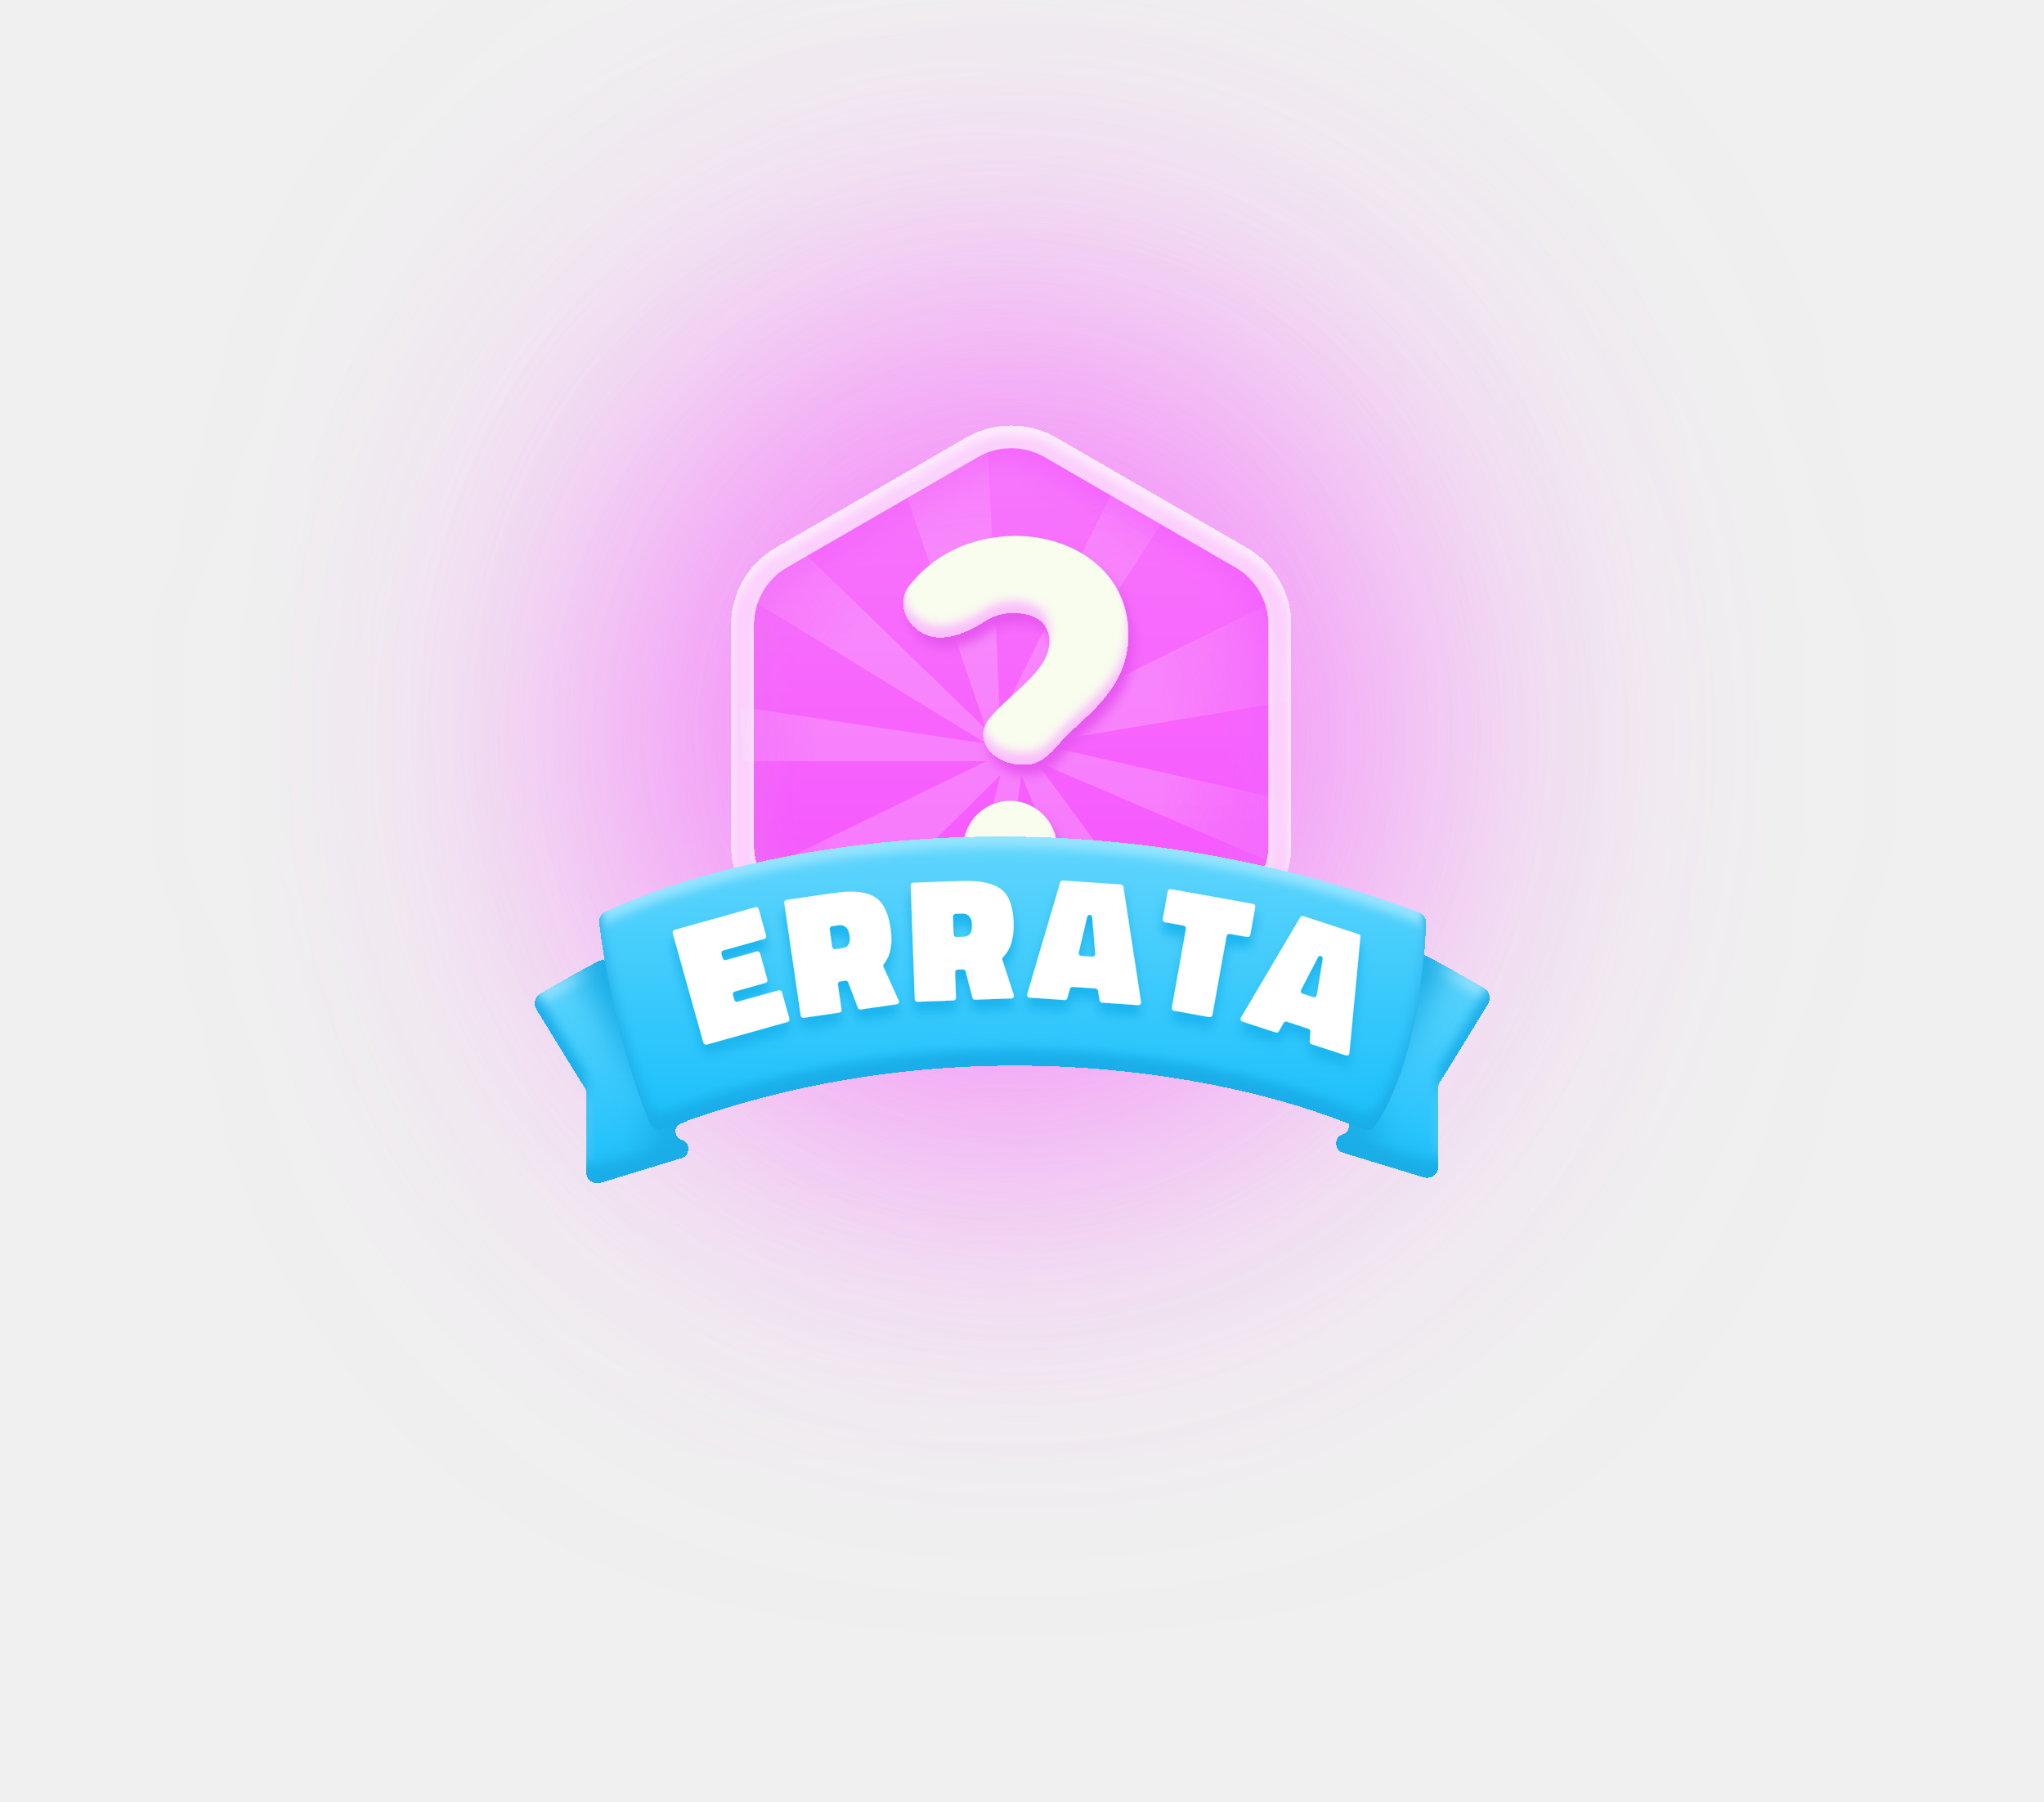
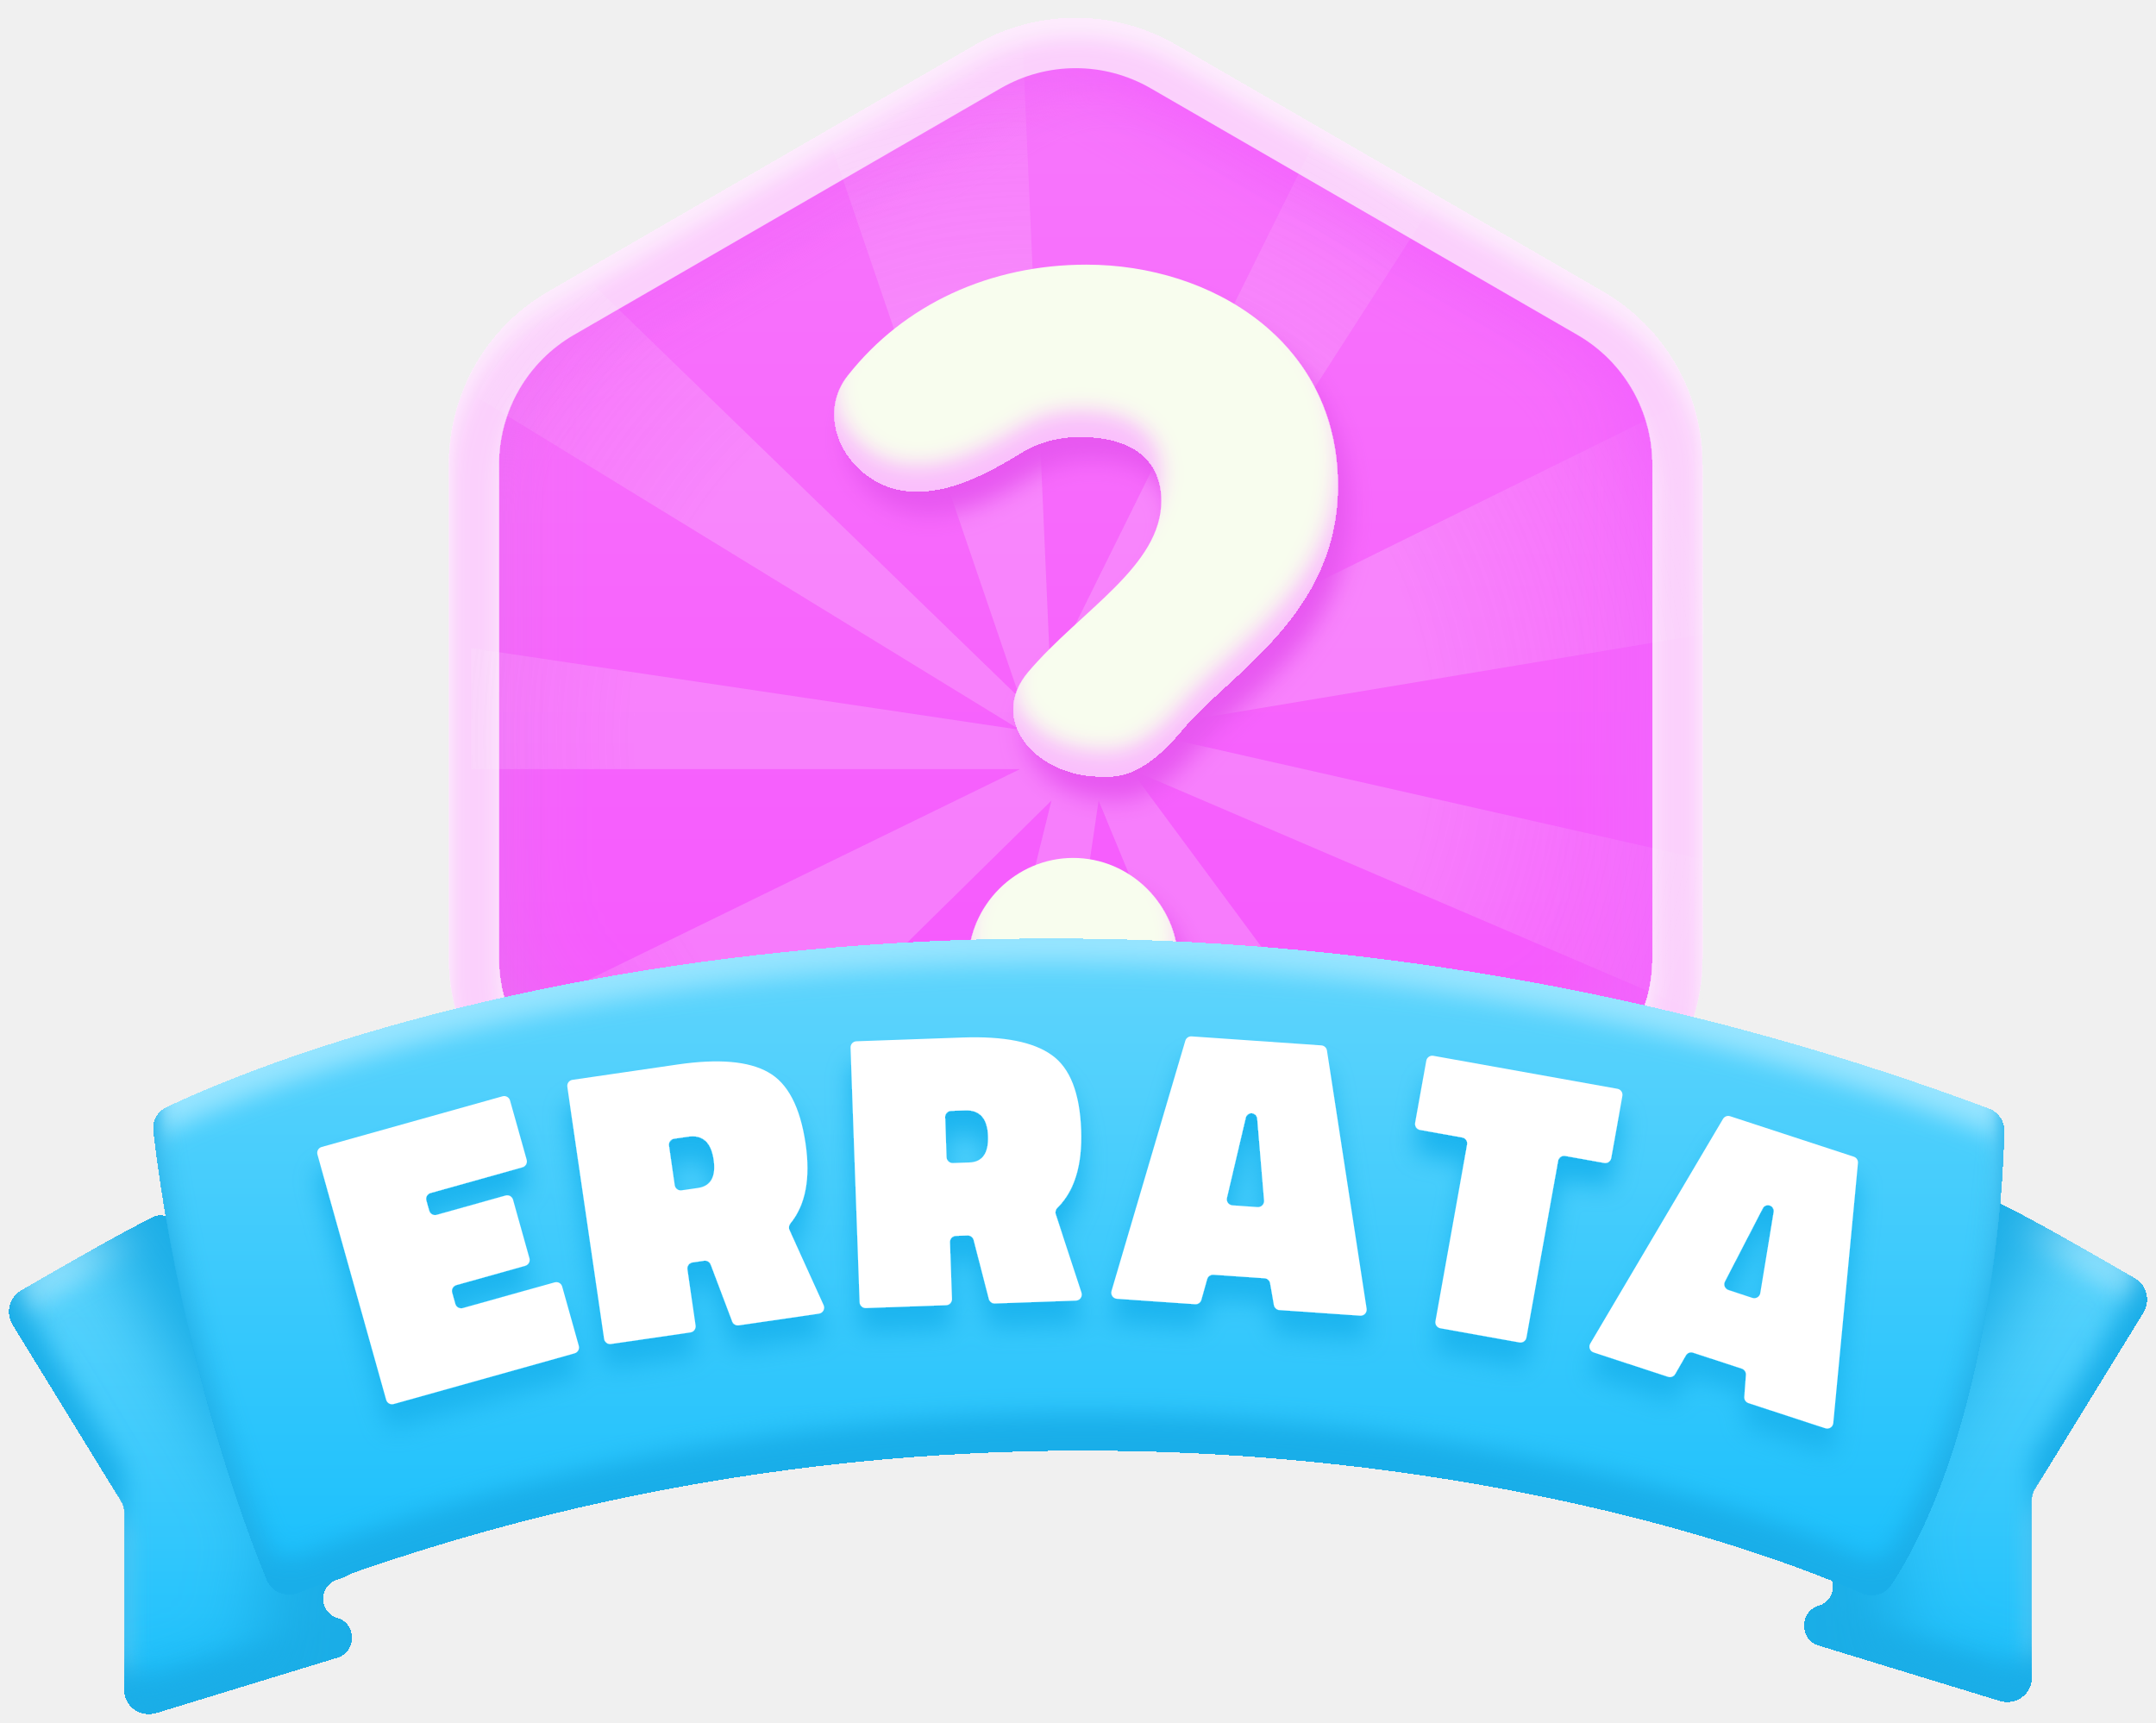
- <svg xmlns="http://www.w3.org/2000/svg" width="1047" height="923" viewBox="0 0 1047 923" fill="none">
-   <g filter="url(#filter0_f_14_1363)">
-     <ellipse cx="501.877" cy="368.524" rx="129.913" ry="144.935" fill="#F762FD" />
+ <svg xmlns="http://www.w3.org/2000/svg" width="493" height="394" viewBox="0 0 493 394" fill="none">
+   <g filter="url(#filter0_iii_3_4098)">
+     <path d="M228.842 9.889C239.441 3.77 252.499 3.77 263.098 9.889L369.863 71.529C380.462 77.649 386.991 88.957 386.991 101.196V224.477C386.991 236.716 380.462 248.024 369.863 254.144L263.098 315.784C252.499 321.903 239.441 321.903 228.842 315.784L122.078 254.144C111.479 248.024 104.95 236.716 104.95 224.477V101.196C104.95 88.957 111.479 77.649 122.078 71.529L228.842 9.889Z" fill="url(#paint0_linear_3_4098)" />
  </g>
-   <g opacity="0.6" filter="url(#filter1_f_14_1363)">
-     <ellipse cx="523.8" cy="378.343" rx="186.75" ry="208.343" fill="#F762FD" />
-   </g>
-   <g filter="url(#filter2_iii_14_1363)">
-     <path d="M500.842 223.889C511.441 217.77 524.499 217.77 535.098 223.889L641.863 285.529C652.462 291.649 658.991 302.957 658.991 315.196V438.477C658.991 450.716 652.462 462.024 641.863 468.144L535.098 529.784C524.499 535.903 511.441 535.903 500.842 529.784L394.078 468.144C383.479 462.024 376.95 450.716 376.95 438.477V315.196C376.95 302.957 383.479 291.649 394.078 285.529L500.842 223.889Z" fill="url(#paint0_linear_14_1363)" />
-   </g>
-   <g filter="url(#filter3_i_14_1363)">
-     <path fill-rule="evenodd" clip-rule="evenodd" d="M540.825 224.296L638.454 280.719C652.576 288.88 661.275 303.953 661.275 320.264V433.168C661.275 449.479 652.576 464.552 638.454 472.713L540.825 529.136C526.684 537.308 509.256 537.308 495.116 529.136L397.486 472.713C383.364 464.552 374.666 449.479 374.666 433.168V320.264C374.666 303.953 383.364 288.88 397.486 280.719L495.116 224.296C509.256 216.124 526.684 216.124 540.825 224.296ZM535.111 234.183C524.506 228.054 511.435 228.054 500.83 234.183L403.2 290.605C392.608 296.726 386.085 308.031 386.085 320.264V433.168C386.085 445.401 392.608 456.706 403.2 462.827L500.83 519.249C511.435 525.378 524.506 525.378 535.111 519.249L632.741 462.827C643.332 456.706 649.856 445.401 649.856 433.168V320.264C649.856 308.031 643.332 296.726 632.741 290.605L535.111 234.183Z" fill="#FBD0FC" />
+   <g filter="url(#filter1_i_3_4098)">
+     <path fill-rule="evenodd" clip-rule="evenodd" d="M268.825 10.296L366.454 66.719C380.576 74.88 389.275 89.953 389.275 106.264V219.168C389.275 235.479 380.576 250.552 366.454 258.713L268.825 315.136C254.684 323.308 237.256 323.308 223.116 315.136L125.486 258.713C111.364 250.552 102.666 235.479 102.666 219.168V106.264C102.666 89.954 111.364 74.88 125.486 66.719L223.116 10.296C237.256 2.124 254.684 2.124 268.825 10.296ZM263.111 20.183C252.506 14.054 239.435 14.054 228.83 20.183L131.2 76.605C120.608 82.726 114.085 94.031 114.085 106.264V219.168C114.085 231.401 120.608 242.706 131.2 248.827L228.83 305.249C239.435 311.378 252.506 311.378 263.111 305.249L360.741 248.827C371.332 242.706 377.856 231.401 377.856 219.168V106.264C377.856 94.031 371.332 82.726 360.741 76.605L263.111 20.183Z" fill="#FBD0FC" />
  </g>
  <g opacity="0.4">
-     <mask id="mask0_14_1363" style="mask-type:alpha" maskUnits="userSpaceOnUse" x="379" y="219" width="283" height="316">
-       <path d="M503.641 223.889C514.24 217.77 527.298 217.77 537.897 223.889L644.662 285.529C655.26 291.649 661.79 302.957 661.79 315.196V438.477C661.79 450.716 655.26 462.024 644.662 468.144L537.897 529.784C527.298 535.903 514.24 535.903 503.641 529.784L396.877 468.144C386.278 462.024 379.749 450.716 379.749 438.477V315.196C379.749 302.957 386.278 291.649 396.877 285.529L503.641 223.889Z" fill="url(#paint1_linear_14_1363)" />
+     <mask id="mask0_3_4098" style="mask-type:alpha" maskUnits="userSpaceOnUse" x="107" y="5" width="283" height="316">
+       <path d="M231.641 9.889C242.24 3.77 255.298 3.77 265.897 9.889L372.662 71.529C383.26 77.649 389.79 88.957 389.79 101.196V224.477C389.79 236.716 383.26 248.024 372.662 254.144L265.897 315.784C255.298 321.903 242.24 321.903 231.641 315.784L124.877 254.144C114.278 248.024 107.749 236.716 107.749 224.477V101.196C107.749 88.957 114.278 77.649 124.877 71.529L231.641 9.889Z" fill="url(#paint1_linear_3_4098)" />
    </mask>
-     <g mask="url(#mask0_14_1363)">
-       <path fill-rule="evenodd" clip-rule="evenodd" d="M389.001 261.04L505.239 373.702L453.208 221.197C453.989 220.928 454.771 220.665 455.557 220.407L493.038 212.653C497.093 212.281 501.188 212.05 505.32 211.967L512.192 368.309L581.609 228.17C591.546 232.858 600.957 238.476 609.731 244.912L530.404 368.309L660.494 304.132C668.842 320.215 674.707 337.795 677.581 356.362L530.404 380.892L676.738 413.991C674.535 425.884 671.1 437.345 666.569 448.236L530.404 389.879L620.554 511.847C608.72 522.092 595.464 530.738 581.121 537.449L523.214 397.069L500.144 553.241C493.587 552.913 487.128 552.214 480.787 551.166L474.682 549.858L512.429 397.069L396.464 511.278C380.645 497.442 367.402 480.734 357.548 461.967L505.239 389.879H338.221C338.122 387.497 338.072 385.102 338.072 382.695C338.072 373.717 338.765 364.901 340.1 356.297L505.239 380.892L363.018 293.781C370.328 281.819 379.068 270.826 389.001 261.04Z" fill="url(#paint2_radial_14_1363)" fill-opacity="0.5" />
+     <g mask="url(#mask0_3_4098)">
+       <path fill-rule="evenodd" clip-rule="evenodd" d="M117.001 47.04L233.239 159.702L181.208 7.197C181.988 6.928 182.771 6.665 183.557 6.407L221.038 -1.347C225.093 -1.719 229.188 -1.95 233.32 -2.033L240.192 154.309L309.609 14.17C319.546 18.858 328.957 24.476 337.731 30.912L258.404 154.309L388.494 90.132C396.842 106.215 402.707 123.795 405.581 142.362L258.404 166.892L404.738 199.991C402.535 211.884 399.1 223.345 394.569 234.236L258.404 175.879L348.554 297.847C336.72 308.092 323.464 316.738 309.121 323.449L251.214 183.069L228.143 339.241C221.587 338.913 215.128 338.214 208.787 337.166L202.682 335.858L240.429 183.069L124.464 297.278C108.645 283.442 95.401 266.734 85.548 247.967L233.239 175.879H66.221C66.122 173.497 66.072 171.102 66.072 168.695C66.072 159.717 66.765 150.901 68.1 142.297L233.239 166.892L91.018 79.781C98.328 67.819 107.068 56.826 117.001 47.04Z" fill="url(#paint2_radial_3_4098)" fill-opacity="0.5" />
    </g>
  </g>
-   <g filter="url(#filter4_di_14_1363)">
-     <path d="M507.217 367.542C497.707 378.71 509.117 391.523 523.785 391.523H525.621C532.221 391.523 538.119 385.906 542.334 380.826C553.007 367.961 577.918 354.475 577.918 324.952C577.918 292.171 549.172 274.519 520.425 274.519C498.484 274.519 478.712 283.506 465.847 299.902C459.614 307.845 463.488 318.9 472.25 323.916V323.916C482.59 329.835 495.092 323.938 505.203 317.635C509.033 315.246 513.56 313.857 518.912 313.857C531.773 313.857 537.572 319.656 537.572 328.482C537.572 343.47 519.165 353.512 507.217 367.542ZM517.399 458.093C530.512 458.093 541.355 447.25 541.355 434.138C541.355 421.026 530.512 410.183 517.399 410.183C504.287 410.183 493.444 421.026 493.444 434.138C493.444 447.25 504.287 458.093 517.399 458.093Z" fill="#F8FDEE" />
+   <g filter="url(#filter2_di_3_4098)">
+     <path d="M235.217 153.542C225.707 164.71 237.117 177.523 251.786 177.523H253.621C260.221 177.523 266.119 171.906 270.334 166.826C281.007 153.961 305.918 140.475 305.918 110.952C305.918 78.171 277.172 60.519 248.425 60.519C226.484 60.519 206.712 69.506 193.847 85.902C187.614 93.845 191.488 104.9 200.25 109.916V109.916C210.59 115.835 223.092 109.938 233.203 103.634C237.033 101.246 241.56 99.856 246.912 99.856C259.773 99.856 265.572 105.656 265.572 114.482C265.572 129.47 247.166 139.512 235.217 153.542ZM245.399 244.093C258.512 244.093 269.355 233.25 269.355 220.138C269.355 207.026 258.512 196.183 245.399 196.183C232.287 196.183 221.444 207.026 221.444 220.138C221.444 233.25 232.287 244.093 245.399 244.093Z" fill="#F8FDEE" />
  </g>
-   <g filter="url(#filter5_iii_14_1363)">
-     <path d="M276.882 509.188C286.948 503.322 301.017 495.301 307.213 492.344C309.009 491.486 310.801 492.253 311.791 493.979L353.559 566.805C355.209 569.684 353.88 573.356 350.769 574.509L348.816 575.234C344.632 576.785 344.806 582.761 349.073 584.066C353.472 585.412 353.472 591.641 349.071 592.986L307.648 605.648C304.078 606.739 300.469 604.068 300.469 600.335V559.969C300.469 558.942 300.185 557.936 299.648 557.062L274.961 516.868C273.335 514.22 274.196 510.752 276.882 509.188Z" fill="url(#paint3_linear_14_1363)" />
+   <g filter="url(#filter3_iii_3_4098)">
+     <path d="M4.882 295.188C14.948 289.322 29.017 281.301 35.213 278.344C37.009 277.486 38.801 278.253 39.791 279.979L81.559 352.805C83.209 355.684 81.88 359.356 78.769 360.509L76.816 361.234C72.632 362.785 72.806 368.761 77.073 370.066C81.472 371.412 81.472 377.641 77.072 378.986L35.648 391.648C32.078 392.739 28.469 390.068 28.469 386.335V345.969C28.469 344.942 28.185 343.936 27.648 343.062L2.961 302.868C1.335 300.22 2.196 296.752 4.882 295.188Z" fill="url(#paint3_linear_3_4098)" />
  </g>
-   <g filter="url(#filter6_iii_14_1363)">
-     <path d="M760.118 506.41C750.052 500.545 735.983 492.523 729.787 489.566C727.991 488.709 726.199 489.475 725.209 491.202L683.441 564.028C681.791 566.906 683.12 570.578 686.231 571.732L688.184 572.456C692.368 574.008 692.194 579.983 687.927 581.289C683.528 582.635 683.528 588.864 687.929 590.209L729.352 602.87C732.922 603.961 736.531 601.291 736.531 597.558V557.191C736.531 556.165 736.815 555.159 737.352 554.284L762.039 514.091C763.665 511.443 762.804 507.975 760.118 506.41Z" fill="url(#paint4_linear_14_1363)" />
+   <g filter="url(#filter4_iii_3_4098)">
+     <path d="M488.118 292.41C478.052 286.545 463.983 278.523 457.787 275.566C455.991 274.709 454.199 275.475 453.209 277.202L411.441 350.028C409.791 352.906 411.12 356.578 414.231 357.732L416.184 358.456C420.368 360.008 420.194 365.983 415.927 367.289C411.528 368.635 411.528 374.864 415.929 376.209L457.352 388.87C460.922 389.961 464.531 387.291 464.531 383.558V343.191C464.531 342.165 464.815 341.159 465.352 340.284L490.039 300.091C491.665 297.443 490.804 293.975 488.118 292.41Z" fill="url(#paint4_linear_3_4098)" />
  </g>
-   <g filter="url(#filter7_ii_14_1363)">
-     <path d="M726.67 467.564C539.951 397.888 373.809 437.263 310.146 467.27C308.038 468.263 306.882 470.468 307.157 472.782C312.525 517.885 325.525 557.025 333.098 575.254C334.229 577.978 337.361 579.21 340.118 578.162C493.472 519.869 639.315 552.706 697.721 578.226C700.14 579.283 702.951 578.555 704.398 576.346C723.963 546.489 729.701 497.527 730.239 472.735C730.289 470.429 728.831 468.371 726.67 467.564Z" fill="url(#paint5_linear_14_1363)" />
+   <g filter="url(#filter5_ii_3_4098)">
+     <path d="M454.67 253.564C267.951 183.888 101.809 223.263 38.146 253.27C36.038 254.263 34.881 256.468 35.157 258.782C40.525 303.885 53.525 343.025 61.097 361.254C62.229 363.978 65.361 365.21 68.118 364.162C221.472 305.869 367.315 338.706 425.721 364.226C428.14 365.283 430.951 364.555 432.398 362.346C451.963 332.489 457.7 283.527 458.238 258.735C458.289 256.429 456.831 254.371 454.67 253.564Z" fill="url(#paint5_linear_3_4098)" />
  </g>
-   <g filter="url(#filter8_d_14_1363)">
-     <path d="M362.021 535.062C361.283 535.269 360.516 534.838 360.309 534.099L344.589 477.996C344.382 477.257 344.813 476.491 345.551 476.284L386.916 464.693C387.655 464.486 388.421 464.917 388.628 465.655L392.427 479.211C392.634 479.949 392.203 480.716 391.464 480.923L370.452 486.81C369.713 487.017 369.282 487.784 369.489 488.522L370.141 490.848C370.348 491.587 371.115 492.018 371.853 491.811L387.602 487.398C388.34 487.191 389.107 487.622 389.314 488.361L393.063 501.741C393.27 502.479 392.839 503.246 392.1 503.452L376.352 507.865C375.613 508.072 375.182 508.839 375.389 509.577L376.115 512.167C376.322 512.905 377.088 513.336 377.827 513.129L398.839 507.241C399.577 507.034 400.344 507.465 400.551 508.204L404.349 521.759C404.556 522.498 404.125 523.264 403.387 523.471L362.021 535.062Z" fill="white" />
-     <path d="M434.514 503.181C434.284 502.571 433.66 502.204 433.015 502.298L430.355 502.686C429.596 502.796 429.071 503.501 429.182 504.26L431.056 517.109C431.167 517.867 430.641 518.572 429.882 518.683L411.715 521.333C410.956 521.444 410.251 520.919 410.14 520.16L401.729 462.505C401.619 461.746 402.144 461.041 402.903 460.931L426.952 457.422C436.268 456.063 443.167 456.653 447.65 459.191C452.124 461.668 454.975 467.114 456.203 475.529C457.356 483.439 456.206 489.512 452.752 493.747C452.399 494.179 452.299 494.773 452.53 495.281L460.333 512.447C460.715 513.289 460.184 514.263 459.269 514.396L440.926 517.072C440.281 517.166 439.657 516.799 439.426 516.188L434.514 503.181ZM431.623 485.652C434.568 485.222 435.755 483.054 435.186 479.147C434.607 475.18 432.665 473.438 429.359 473.92L426.135 474.391C425.377 474.501 424.851 475.206 424.962 475.965L426.284 485.027C426.394 485.786 427.099 486.311 427.858 486.201L431.623 485.652Z" fill="white" />
-     <path d="M494.642 497.563C494.48 496.931 493.9 496.498 493.248 496.521L490.562 496.616C489.796 496.644 489.196 497.287 489.224 498.053L489.684 511.029C489.711 511.796 489.112 512.439 488.345 512.467L469.997 513.118C469.231 513.145 468.588 512.546 468.56 511.779L466.494 453.551C466.467 452.785 467.066 452.141 467.832 452.114L492.121 451.252C501.529 450.918 508.323 452.257 512.502 455.269C516.679 458.221 518.918 463.945 519.22 472.443C519.503 480.432 517.697 486.343 513.801 490.176C513.403 490.567 513.238 491.146 513.412 491.677L519.295 509.592C519.583 510.471 518.948 511.38 518.024 511.413L499.499 512.071C498.847 512.094 498.267 511.66 498.105 511.029L494.642 497.563ZM493.682 479.822C496.656 479.717 498.073 477.691 497.933 473.746C497.791 469.74 496.051 467.796 492.712 467.914L489.456 468.03C488.69 468.057 488.091 468.7 488.118 469.467L488.443 478.619C488.47 479.385 489.113 479.985 489.88 479.957L493.682 479.822Z" fill="white" />
-     <path d="M527.402 510.996C526.517 510.935 525.915 510.069 526.166 509.218L543.042 451.985C543.226 451.36 543.82 450.947 544.47 450.992L574.152 453.053C574.799 453.098 575.33 453.586 575.428 454.228L584.492 513.262C584.627 514.142 583.911 514.92 583.023 514.858L564.572 513.577C563.935 513.533 563.41 513.06 563.3 512.43L562.433 507.455C562.323 506.826 561.799 506.352 561.161 506.308L549.467 505.496C548.811 505.451 548.213 505.872 548.034 506.505L546.706 511.228C546.528 511.861 545.93 512.283 545.273 512.237L527.402 510.996ZM558.246 468.57C557.594 468.525 557.005 468.959 556.856 469.596L552.557 487.93C552.361 488.764 552.959 489.574 553.813 489.633L559.567 490.033C560.416 490.091 561.118 489.38 561.047 488.532L559.482 469.789C559.427 469.133 558.902 468.616 558.246 468.57V468.57Z" fill="white" />
-     <path d="M596.716 472.383C595.961 472.248 595.459 471.526 595.594 470.771L598.141 456.556C598.277 455.801 598.998 455.299 599.753 455.434L641.859 462.98C642.614 463.115 643.116 463.837 642.981 464.592L640.433 478.807C640.298 479.562 639.576 480.065 638.821 479.929L629.897 478.33C629.142 478.195 628.42 478.697 628.285 479.452L621.045 519.853C620.909 520.608 620.188 521.111 619.433 520.975L601.361 517.737C600.606 517.601 600.104 516.88 600.239 516.125L607.48 475.723C607.615 474.968 607.113 474.247 606.358 474.111L596.716 472.383Z" fill="white" />
-     <path d="M636.4 523.263C635.557 522.987 635.185 522.001 635.637 521.237L665.992 469.866C666.323 469.305 667 469.05 667.619 469.252L695.896 478.507C696.513 478.709 696.908 479.311 696.847 479.958L691.204 539.417C691.119 540.303 690.235 540.882 689.389 540.605L671.812 534.853C671.204 534.654 670.811 534.067 670.859 533.429L671.234 528.393C671.281 527.756 670.888 527.169 670.281 526.97L659.141 523.324C658.515 523.119 657.832 523.382 657.504 523.952L655.062 528.207C654.734 528.777 654.051 529.04 653.425 528.835L636.4 523.263ZM676.68 489.665C676.059 489.461 675.381 489.738 675.081 490.319L666.43 507.047C666.037 507.807 666.418 508.738 667.232 509.004L672.714 510.799C673.523 511.063 674.378 510.545 674.516 509.705L677.58 491.149C677.688 490.5 677.305 489.869 676.68 489.665V489.665Z" fill="white" />
+   <g filter="url(#filter6_d_3_4098)">
+     <path d="M90.021 321.062C89.283 321.269 88.516 320.838 88.309 320.099L72.588 263.996C72.382 263.257 72.812 262.491 73.551 262.284L114.916 250.693C115.655 250.486 116.421 250.917 116.628 251.655L120.427 265.211C120.634 265.949 120.203 266.716 119.464 266.923L98.452 272.81C97.713 273.017 97.282 273.784 97.489 274.522L98.141 276.848C98.348 277.587 99.114 278.018 99.853 277.811L115.602 273.398C116.34 273.191 117.107 273.622 117.313 274.361L121.063 287.741C121.27 288.479 120.839 289.246 120.1 289.452L104.352 293.865C103.613 294.072 103.182 294.839 103.389 295.577L104.115 298.167C104.321 298.905 105.088 299.336 105.826 299.129L126.839 293.241C127.577 293.034 128.344 293.465 128.551 294.204L132.349 307.759C132.556 308.498 132.125 309.264 131.387 309.471L90.021 321.062Z" fill="white" />
+     <path d="M162.514 289.181C162.284 288.571 161.66 288.204 161.015 288.298L158.355 288.686C157.596 288.796 157.071 289.501 157.181 290.26L159.056 303.109C159.166 303.867 158.641 304.572 157.882 304.683L139.715 307.333C138.956 307.444 138.251 306.919 138.14 306.16L129.729 248.505C129.619 247.746 130.144 247.041 130.903 246.931L154.952 243.422C164.268 242.063 171.167 242.653 175.65 245.191C180.124 247.668 182.975 253.114 184.202 261.529C185.356 269.439 184.206 275.512 180.752 279.747C180.399 280.179 180.298 280.773 180.529 281.281L188.332 298.447C188.715 299.289 188.184 300.263 187.269 300.396L168.926 303.072C168.281 303.166 167.657 302.799 167.426 302.188L162.514 289.181ZM159.623 271.652C162.568 271.222 163.755 269.054 163.185 265.147C162.607 261.18 160.665 259.438 157.359 259.92L154.135 260.391C153.376 260.501 152.851 261.206 152.962 261.965L154.284 271.027C154.394 271.786 155.099 272.311 155.858 272.201L159.623 271.652Z" fill="white" />
+     <path d="M222.642 283.563C222.48 282.931 221.9 282.498 221.248 282.521L218.562 282.616C217.796 282.644 217.196 283.287 217.223 284.053L217.684 297.029C217.711 297.796 217.112 298.439 216.345 298.467L197.997 299.118C197.231 299.145 196.587 298.546 196.56 297.779L194.494 239.551C194.466 238.785 195.066 238.141 195.832 238.114L220.121 237.252C229.529 236.918 236.323 238.257 240.502 241.269C244.679 244.221 246.918 249.945 247.219 258.443C247.503 266.432 245.697 272.343 241.801 276.176C241.403 276.567 241.238 277.146 241.412 277.677L247.294 295.592C247.583 296.471 246.948 297.38 246.024 297.413L227.499 298.071C226.847 298.094 226.267 297.66 226.105 297.029L222.642 283.563ZM221.682 265.822C224.656 265.717 226.073 263.691 225.933 259.746C225.791 255.74 224.051 253.796 220.712 253.914L217.456 254.03C216.69 254.057 216.09 254.7 216.118 255.467L216.442 264.619C216.47 265.385 217.113 265.985 217.88 265.957L221.682 265.822Z" fill="white" />
+     <path d="M255.402 296.996C254.517 296.935 253.915 296.069 254.166 295.218L271.042 237.985C271.226 237.36 271.82 236.947 272.47 236.992L302.152 239.053C302.799 239.098 303.33 239.586 303.428 240.228L312.492 299.262C312.627 300.142 311.911 300.92 311.023 300.858L292.572 299.577C291.935 299.533 291.41 299.06 291.3 298.43L290.433 293.455C290.323 292.826 289.798 292.352 289.161 292.308L277.467 291.496C276.811 291.451 276.212 291.872 276.034 292.505L274.706 297.228C274.528 297.861 273.929 298.283 273.273 298.237L255.402 296.996ZM286.246 254.57C285.594 254.525 285.005 254.959 284.856 255.596L280.557 273.93C280.361 274.764 280.959 275.574 281.813 275.633L287.567 276.033C288.416 276.091 289.118 275.38 289.047 274.532L287.482 255.789C287.427 255.133 286.902 254.616 286.246 254.57V254.57Z" fill="white" />
+     <path d="M324.716 258.383C323.961 258.248 323.458 257.526 323.594 256.771L326.141 242.556C326.277 241.801 326.998 241.299 327.753 241.434L369.859 248.98C370.614 249.115 371.116 249.837 370.981 250.592L368.433 264.807C368.298 265.562 367.576 266.065 366.821 265.929L357.897 264.33C357.142 264.195 356.42 264.697 356.285 265.452L349.044 305.853C348.909 306.608 348.187 307.111 347.432 306.975L329.361 303.737C328.606 303.601 328.104 302.88 328.239 302.125L335.479 261.723C335.615 260.968 335.112 260.247 334.357 260.111L324.716 258.383Z" fill="white" />
+     <path d="M364.4 309.263C363.557 308.987 363.185 308.001 363.637 307.237L393.992 255.866C394.323 255.305 395 255.05 395.619 255.252L423.896 264.507C424.513 264.709 424.908 265.311 424.847 265.958L419.203 325.417C419.119 326.303 418.235 326.882 417.389 326.605L399.811 320.853C399.204 320.654 398.811 320.067 398.859 319.429L399.234 314.393C399.281 313.756 398.888 313.169 398.281 312.97L387.14 309.324C386.515 309.119 385.832 309.382 385.504 309.952L383.062 314.207C382.734 314.777 382.051 315.04 381.425 314.835L364.4 309.263ZM404.68 275.665C404.058 275.461 403.381 275.738 403.081 276.319L394.43 293.047C394.037 293.807 394.418 294.738 395.232 295.004L400.714 296.799C401.523 297.063 402.378 296.545 402.516 295.705L405.58 277.149C405.687 276.5 405.305 275.869 404.68 275.665V275.665Z" fill="white" />
  </g>
  <defs>
-     <filter id="filter0_f_14_1363" x="138.12" y="-10.255" width="727.515" height="757.557" filterUnits="userSpaceOnUse" color-interpolation-filters="sRGB">
-       <feFlood flood-opacity="0" result="BackgroundImageFix" />
-       <feBlend mode="normal" in="SourceGraphic" in2="BackgroundImageFix" result="shape" />
-       <feGaussianBlur stdDeviation="116.922" result="effect1_foregroundBlur_14_1363" />
-     </filter>
-     <filter id="filter1_f_14_1363" x="0.899" y="-166.151" width="1045.8" height="1088.99" filterUnits="userSpaceOnUse" color-interpolation-filters="sRGB">
-       <feFlood flood-opacity="0" result="BackgroundImageFix" />
-       <feBlend mode="normal" in="SourceGraphic" in2="BackgroundImageFix" result="shape" />
-       <feGaussianBlur stdDeviation="168.075" result="effect1_foregroundBlur_14_1363" />
-     </filter>
-     <filter id="filter2_iii_14_1363" x="360.686" y="206.085" width="306.437" height="340.849" filterUnits="userSpaceOnUse" color-interpolation-filters="sRGB">
+     <filter id="filter0_iii_3_4098" x="88.686" y="-7.915" width="306.437" height="340.849" filterUnits="userSpaceOnUse" color-interpolation-filters="sRGB">
      <feFlood flood-opacity="0" result="BackgroundImageFix" />
      <feBlend mode="normal" in="SourceGraphic" in2="BackgroundImageFix" result="shape" />
      <feColorMatrix in="SourceAlpha" type="matrix" values="0 0 0 0 0 0 0 0 0 0 0 0 0 0 0 0 0 0 127 0" result="hardAlpha" />
      <feOffset dx="8.132" dy="12.56" />
      <feGaussianBlur stdDeviation="6.851" />
      <feComposite in2="hardAlpha" operator="arithmetic" k2="-1" k3="1" />
      <feColorMatrix type="matrix" values="0 0 0 0 0.937 0 0 0 0 0.329 0 0 0 0 0.984 0 0 0 0.35 0" />
-       <feBlend mode="normal" in2="shape" result="effect1_innerShadow_14_1363" />
+       <feBlend mode="normal" in2="shape" result="effect1_innerShadow_3_4098" />
      <feColorMatrix in="SourceAlpha" type="matrix" values="0 0 0 0 0 0 0 0 0 0 0 0 0 0 0 0 0 0 127 0" result="hardAlpha" />
      <feOffset dy="-13.214" />
      <feGaussianBlur stdDeviation="15.247" />
      <feComposite in2="hardAlpha" operator="arithmetic" k2="-1" k3="1" />
      <feColorMatrix type="matrix" values="0 0 0 0 0.893 0 0 0 0 0.493 0 0 0 0 0.929 0 0 0 1 0" />
-       <feBlend mode="normal" in2="effect1_innerShadow_14_1363" result="effect2_innerShadow_14_1363" />
+       <feBlend mode="normal" in2="effect1_innerShadow_3_4098" result="effect2_innerShadow_3_4098" />
      <feColorMatrix in="SourceAlpha" type="matrix" values="0 0 0 0 0 0 0 0 0 0 0 0 0 0 0 0 0 0 127 0" result="hardAlpha" />
      <feOffset dx="-16.264" dy="4.066" />
      <feGaussianBlur stdDeviation="9.148" />
      <feComposite in2="hardAlpha" operator="arithmetic" k2="-1" k3="1" />
      <feColorMatrix type="matrix" values="0 0 0 0 0.958 0 0 0 0 0.377 0 0 0 0 1 0 0 0 1 0" />
-       <feBlend mode="normal" in2="effect2_innerShadow_14_1363" result="effect3_innerShadow_14_1363" />
+       <feBlend mode="normal" in2="effect2_innerShadow_3_4098" result="effect3_innerShadow_3_4098" />
    </filter>
-     <filter id="filter3_i_14_1363" x="374.666" y="218.167" width="286.609" height="321.665" filterUnits="userSpaceOnUse" color-interpolation-filters="sRGB">
+     <filter id="filter1_i_3_4098" x="102.666" y="4.167" width="286.609" height="321.665" filterUnits="userSpaceOnUse" color-interpolation-filters="sRGB">
      <feFlood flood-opacity="0" result="BackgroundImageFix" />
      <feBlend mode="normal" in="SourceGraphic" in2="BackgroundImageFix" result="shape" />
      <feColorMatrix in="SourceAlpha" type="matrix" values="0 0 0 0 0 0 0 0 0 0 0 0 0 0 0 0 0 0 127 0" result="hardAlpha" />
      <feOffset dy="4.567" />
      <feGaussianBlur stdDeviation="2.284" />
      <feComposite in2="hardAlpha" operator="arithmetic" k2="-1" k3="1" />
      <feColorMatrix type="matrix" values="0 0 0 0 0.992 0 0 0 0 0.925 0 0 0 0 0.992 0 0 0 1 0" />
-       <feBlend mode="normal" in2="shape" result="effect1_innerShadow_14_1363" />
+       <feBlend mode="normal" in2="shape" result="effect1_innerShadow_3_4098" />
    </filter>
-     <filter id="filter4_di_14_1363" x="460.133" y="269.629" width="125.753" height="199.088" filterUnits="userSpaceOnUse" color-interpolation-filters="sRGB">
+     <filter id="filter2_di_3_4098" x="188.133" y="55.629" width="125.753" height="199.088" filterUnits="userSpaceOnUse" color-interpolation-filters="sRGB">
      <feFlood flood-opacity="0" result="BackgroundImageFix" />
      <feColorMatrix in="SourceAlpha" type="matrix" values="0 0 0 0 0 0 0 0 0 0 0 0 0 0 0 0 0 0 127 0" result="hardAlpha" />
      <feOffset dx="2.656" dy="5.312" />
      <feGaussianBlur stdDeviation="2.656" />
      <feComposite in2="hardAlpha" operator="out" />
      <feColorMatrix type="matrix" values="0 0 0 0 0.906 0 0 0 0 0.343 0 0 0 0 0.942 0 0 0 1 0" />
-       <feBlend mode="normal" in2="BackgroundImageFix" result="effect1_dropShadow_14_1363" />
-       <feBlend mode="normal" in="SourceGraphic" in2="effect1_dropShadow_14_1363" result="shape" />
+       <feBlend mode="normal" in2="BackgroundImageFix" result="effect1_dropShadow_3_4098" />
+       <feBlend mode="normal" in="SourceGraphic" in2="effect1_dropShadow_3_4098" result="shape" />
      <feColorMatrix in="SourceAlpha" type="matrix" values="0 0 0 0 0 0 0 0 0 0 0 0 0 0 0 0 0 0 127 0" result="hardAlpha" />
      <feOffset dy="-6.113" />
      <feGaussianBlur stdDeviation="2.445" />
      <feComposite in2="hardAlpha" operator="arithmetic" k2="-1" k3="1" />
      <feColorMatrix type="matrix" values="0 0 0 0 0.98 0 0 0 0 0.749 0 0 0 0 0.988 0 0 0 1 0" />
-       <feBlend mode="normal" in2="shape" result="effect2_innerShadow_14_1363" />
+       <feBlend mode="normal" in2="shape" result="effect2_innerShadow_3_4098" />
    </filter>
-     <filter id="filter5_iii_14_1363" x="258.863" y="486.436" width="95.409" height="125.013" filterUnits="userSpaceOnUse" color-interpolation-filters="sRGB">
+     <filter id="filter3_iii_3_4098" x="-13.137" y="272.436" width="95.409" height="125.013" filterUnits="userSpaceOnUse" color-interpolation-filters="sRGB">
      <feFlood flood-opacity="0" result="BackgroundImageFix" />
      <feBlend mode="normal" in="SourceGraphic" in2="BackgroundImageFix" result="shape" />
      <feColorMatrix in="SourceAlpha" type="matrix" values="0 0 0 0 0 0 0 0 0 0 0 0 0 0 0 0 0 0 127 0" result="hardAlpha" />
      <feOffset dy="5.555" />
      <feGaussianBlur stdDeviation="2.777" />
      <feComposite in2="hardAlpha" operator="arithmetic" k2="-1" k3="1" />
      <feColorMatrix type="matrix" values="0 0 0 0 0.593 0 0 0 0 0.897 0 0 0 0 1 0 0 0 1 0" />
-       <feBlend mode="normal" in2="shape" result="effect1_innerShadow_14_1363" />
+       <feBlend mode="normal" in2="shape" result="effect1_innerShadow_3_4098" />
      <feColorMatrix in="SourceAlpha" type="matrix" values="0 0 0 0 0 0 0 0 0 0 0 0 0 0 0 0 0 0 127 0" result="hardAlpha" />
      <feOffset dy="-8.332" />
      <feGaussianBlur stdDeviation="2.777" />
      <feComposite in2="hardAlpha" operator="arithmetic" k2="-1" k3="1" />
      <feColorMatrix type="matrix" values="0 0 0 0 0.099 0 0 0 0 0.683 0 0 0 0 0.913 0 0 0 1 0" />
-       <feBlend mode="normal" in2="effect1_innerShadow_14_1363" result="effect2_innerShadow_14_1363" />
+       <feBlend mode="normal" in2="effect1_innerShadow_3_4098" result="effect2_innerShadow_3_4098" />
      <feColorMatrix in="SourceAlpha" type="matrix" values="0 0 0 0 0 0 0 0 0 0 0 0 0 0 0 0 0 0 127 0" result="hardAlpha" />
      <feOffset dx="-18.053" />
      <feGaussianBlur stdDeviation="7.638" />
      <feComposite in2="hardAlpha" operator="arithmetic" k2="-1" k3="1" />
      <feColorMatrix type="matrix" values="0 0 0 0 0.103 0 0 0 0 0.68 0 0 0 0 0.904 0 0 0 1 0" />
-       <feBlend mode="normal" in2="effect2_innerShadow_14_1363" result="effect3_innerShadow_14_1363" />
+       <feBlend mode="normal" in2="effect2_innerShadow_3_4098" result="effect3_innerShadow_3_4098" />
    </filter>
-     <filter id="filter6_iii_14_1363" x="682.728" y="483.658" width="95.409" height="125.013" filterUnits="userSpaceOnUse" color-interpolation-filters="sRGB">
+     <filter id="filter4_iii_3_4098" x="410.728" y="269.658" width="95.409" height="125.013" filterUnits="userSpaceOnUse" color-interpolation-filters="sRGB">
      <feFlood flood-opacity="0" result="BackgroundImageFix" />
      <feBlend mode="normal" in="SourceGraphic" in2="BackgroundImageFix" result="shape" />
      <feColorMatrix in="SourceAlpha" type="matrix" values="0 0 0 0 0 0 0 0 0 0 0 0 0 0 0 0 0 0 127 0" result="hardAlpha" />
      <feOffset dy="5.555" />
      <feGaussianBlur stdDeviation="2.777" />
      <feComposite in2="hardAlpha" operator="arithmetic" k2="-1" k3="1" />
      <feColorMatrix type="matrix" values="0 0 0 0 0.593 0 0 0 0 0.897 0 0 0 0 1 0 0 0 1 0" />
-       <feBlend mode="normal" in2="shape" result="effect1_innerShadow_14_1363" />
+       <feBlend mode="normal" in2="shape" result="effect1_innerShadow_3_4098" />
      <feColorMatrix in="SourceAlpha" type="matrix" values="0 0 0 0 0 0 0 0 0 0 0 0 0 0 0 0 0 0 127 0" result="hardAlpha" />
      <feOffset dy="-8.332" />
      <feGaussianBlur stdDeviation="2.777" />
      <feComposite in2="hardAlpha" operator="arithmetic" k2="-1" k3="1" />
      <feColorMatrix type="matrix" values="0 0 0 0 0.099 0 0 0 0 0.683 0 0 0 0 0.913 0 0 0 1 0" />
-       <feBlend mode="normal" in2="effect1_innerShadow_14_1363" result="effect2_innerShadow_14_1363" />
+       <feBlend mode="normal" in2="effect1_innerShadow_3_4098" result="effect2_innerShadow_3_4098" />
      <feColorMatrix in="SourceAlpha" type="matrix" values="0 0 0 0 0 0 0 0 0 0 0 0 0 0 0 0 0 0 127 0" result="hardAlpha" />
      <feOffset dx="18.053" />
      <feGaussianBlur stdDeviation="7.638" />
      <feComposite in2="hardAlpha" operator="arithmetic" k2="-1" k3="1" />
      <feColorMatrix type="matrix" values="0 0 0 0 0.103 0 0 0 0 0.68 0 0 0 0 0.904 0 0 0 1 0" />
-       <feBlend mode="normal" in2="effect2_innerShadow_14_1363" result="effect3_innerShadow_14_1363" />
+       <feBlend mode="normal" in2="effect2_innerShadow_3_4098" result="effect3_innerShadow_3_4098" />
    </filter>
-     <filter id="filter7_ii_14_1363" x="307.117" y="423.14" width="423.123" height="161.118" filterUnits="userSpaceOnUse" color-interpolation-filters="sRGB">
+     <filter id="filter5_ii_3_4098" x="35.117" y="209.14" width="423.123" height="161.118" filterUnits="userSpaceOnUse" color-interpolation-filters="sRGB">
      <feFlood flood-opacity="0" result="BackgroundImageFix" />
      <feBlend mode="normal" in="SourceGraphic" in2="BackgroundImageFix" result="shape" />
      <feColorMatrix in="SourceAlpha" type="matrix" values="0 0 0 0 0 0 0 0 0 0 0 0 0 0 0 0 0 0 127 0" result="hardAlpha" />
      <feOffset dy="5.555" />
      <feGaussianBlur stdDeviation="2.777" />
      <feComposite in2="hardAlpha" operator="arithmetic" k2="-1" k3="1" />
      <feColorMatrix type="matrix" values="0 0 0 0 0.593 0 0 0 0 0.897 0 0 0 0 1 0 0 0 1 0" />
-       <feBlend mode="normal" in2="shape" result="effect1_innerShadow_14_1363" />
+       <feBlend mode="normal" in2="shape" result="effect1_innerShadow_3_4098" />
      <feColorMatrix in="SourceAlpha" type="matrix" values="0 0 0 0 0 0 0 0 0 0 0 0 0 0 0 0 0 0 127 0" result="hardAlpha" />
      <feOffset dy="-8.332" />
      <feGaussianBlur stdDeviation="2.777" />
      <feComposite in2="hardAlpha" operator="arithmetic" k2="-1" k3="1" />
      <feColorMatrix type="matrix" values="0 0 0 0 0.099 0 0 0 0 0.683 0 0 0 0 0.913 0 0 0 1 0" />
-       <feBlend mode="normal" in2="effect1_innerShadow_14_1363" result="effect2_innerShadow_14_1363" />
+       <feBlend mode="normal" in2="effect1_innerShadow_3_4098" result="effect2_innerShadow_3_4098" />
    </filter>
-     <filter id="filter8_d_14_1363" x="338.982" y="450.989" width="363.426" height="100.796" filterUnits="userSpaceOnUse" color-interpolation-filters="sRGB">
+     <filter id="filter6_d_3_4098" x="66.982" y="236.989" width="363.426" height="100.796" filterUnits="userSpaceOnUse" color-interpolation-filters="sRGB">
      <feFlood flood-opacity="0" result="BackgroundImageFix" />
      <feColorMatrix in="SourceAlpha" type="matrix" values="0 0 0 0 0 0 0 0 0 0 0 0 0 0 0 0 0 0 127 0" result="hardAlpha" />
      <feOffset dy="5.555" />
      <feGaussianBlur stdDeviation="2.777" />
      <feComposite in2="hardAlpha" operator="out" />
      <feColorMatrix type="matrix" values="0 0 0 0 0.11 0 0 0 0 0.71 0 0 0 0 0.937 0 0 0 1 0" />
-       <feBlend mode="normal" in2="BackgroundImageFix" result="effect1_dropShadow_14_1363" />
-       <feBlend mode="normal" in="SourceGraphic" in2="effect1_dropShadow_14_1363" result="shape" />
+       <feBlend mode="normal" in2="BackgroundImageFix" result="effect1_dropShadow_3_4098" />
+       <feBlend mode="normal" in="SourceGraphic" in2="effect1_dropShadow_3_4098" result="shape" />
    </filter>
-     <linearGradient id="paint0_linear_14_1363" x1="517.97" y1="214" x2="517.97" y2="539.673" gradientUnits="userSpaceOnUse">
+     <linearGradient id="paint0_linear_3_4098" x1="245.97" y1="-3.05176e-05" x2="245.97" y2="325.673" gradientUnits="userSpaceOnUse">
      <stop stop-color="#F779FC" />
      <stop offset="1" stop-color="#F64CFD" />
    </linearGradient>
-     <linearGradient id="paint1_linear_14_1363" x1="520.769" y1="214" x2="520.769" y2="539.673" gradientUnits="userSpaceOnUse">
+     <linearGradient id="paint1_linear_3_4098" x1="248.769" y1="-3.05176e-05" x2="248.769" y2="325.673" gradientUnits="userSpaceOnUse">
      <stop stop-color="#45E30B" />
      <stop offset="1" stop-color="#3DDA07" />
    </linearGradient>
-     <radialGradient id="paint2_radial_14_1363" cx="0" cy="0" r="1" gradientUnits="userSpaceOnUse" gradientTransform="translate(507.827 382.604) rotate(90) scale(170.637 169.755)">
+     <radialGradient id="paint2_radial_3_4098" cx="0" cy="0" r="1" gradientUnits="userSpaceOnUse" gradientTransform="translate(235.827 168.604) rotate(90) scale(170.637 169.755)">
      <stop offset="0.531" stop-color="#F9F9F9" />
      <stop offset="1" stop-color="white" stop-opacity="0" />
    </radialGradient>
-     <linearGradient id="paint3_linear_14_1363" x1="317.828" y1="491.188" x2="317.828" y2="607.842" gradientUnits="userSpaceOnUse">
+     <linearGradient id="paint3_linear_3_4098" x1="45.828" y1="277.188" x2="45.828" y2="393.842" gradientUnits="userSpaceOnUse">
      <stop stop-color="#61D5FC" />
      <stop offset="1" stop-color="#18BFFC" />
    </linearGradient>
-     <linearGradient id="paint4_linear_14_1363" x1="719.172" y1="488.411" x2="719.172" y2="605.064" gradientUnits="userSpaceOnUse">
+     <linearGradient id="paint4_linear_3_4098" x1="447.172" y1="274.411" x2="447.172" y2="391.064" gradientUnits="userSpaceOnUse">
      <stop stop-color="#61D5FC" />
      <stop offset="1" stop-color="#18BFFC" />
    </linearGradient>
-     <linearGradient id="paint5_linear_14_1363" x1="518.5" y1="428.695" x2="518.5" y2="580.067" gradientUnits="userSpaceOnUse">
+     <linearGradient id="paint5_linear_3_4098" x1="246.5" y1="214.695" x2="246.5" y2="366.067" gradientUnits="userSpaceOnUse">
      <stop stop-color="#61D5FC" />
      <stop offset="1" stop-color="#18BFFC" />
    </linearGradient>
  </defs>
</svg>
